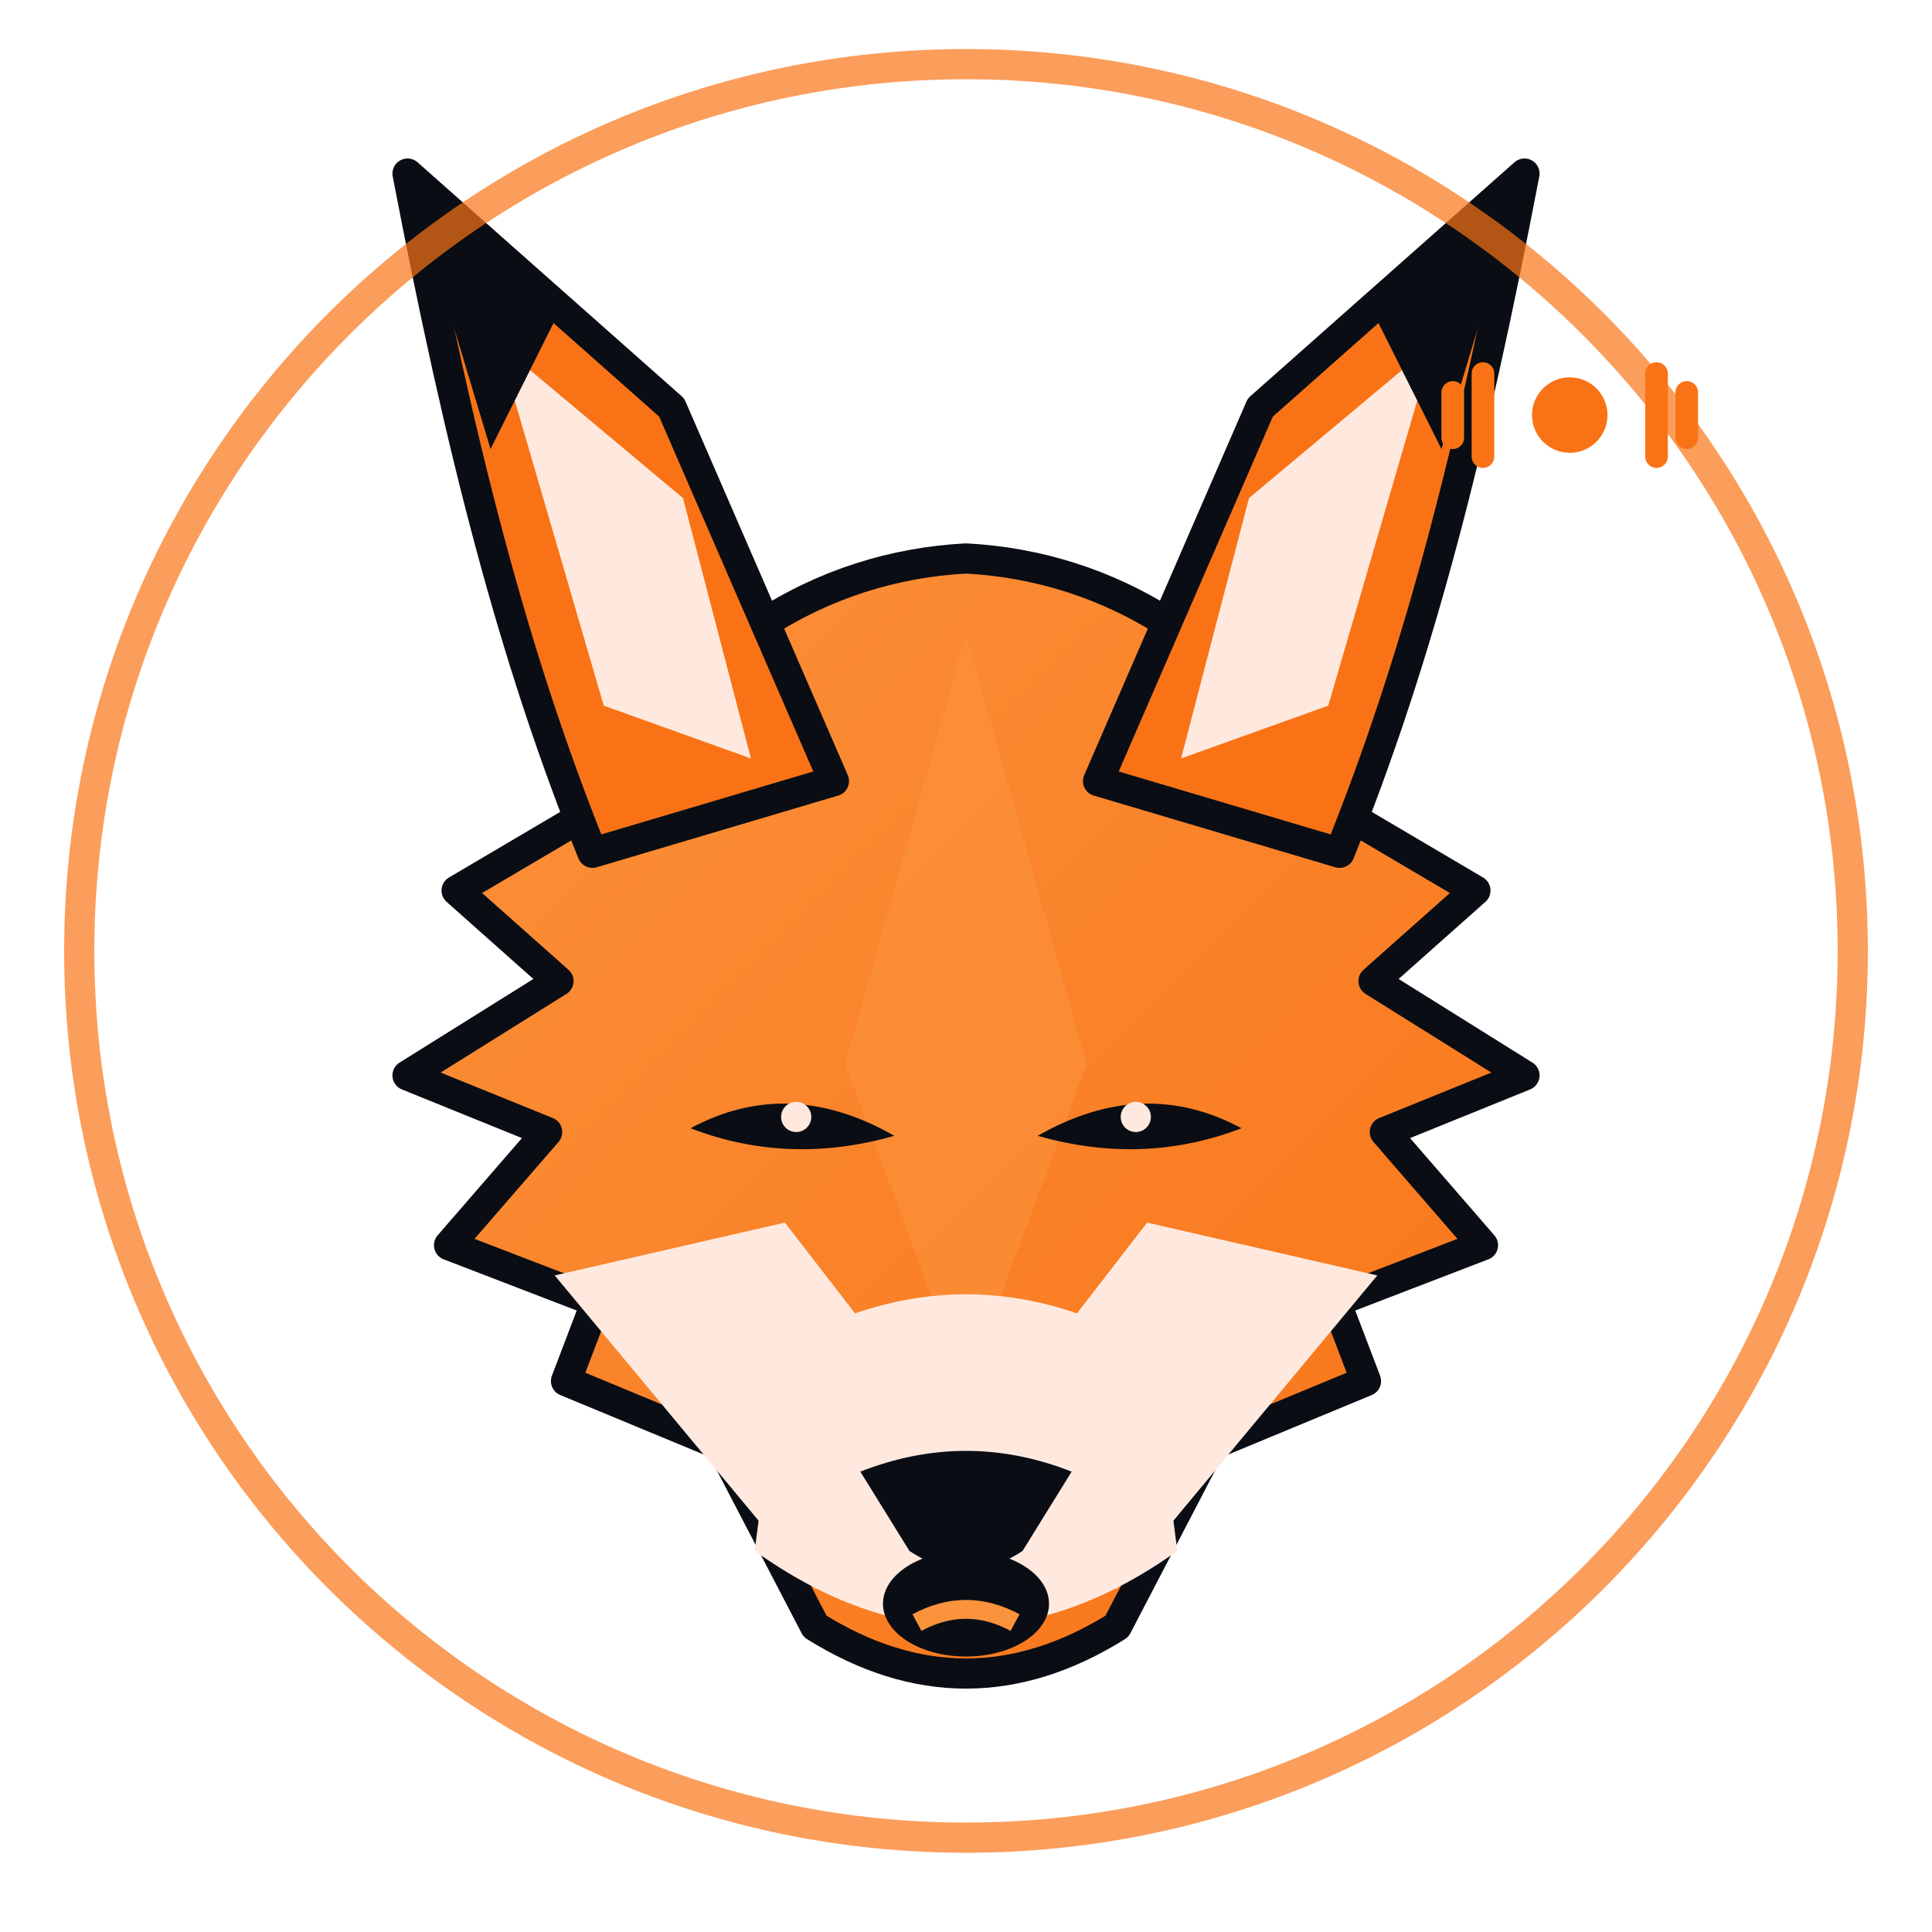
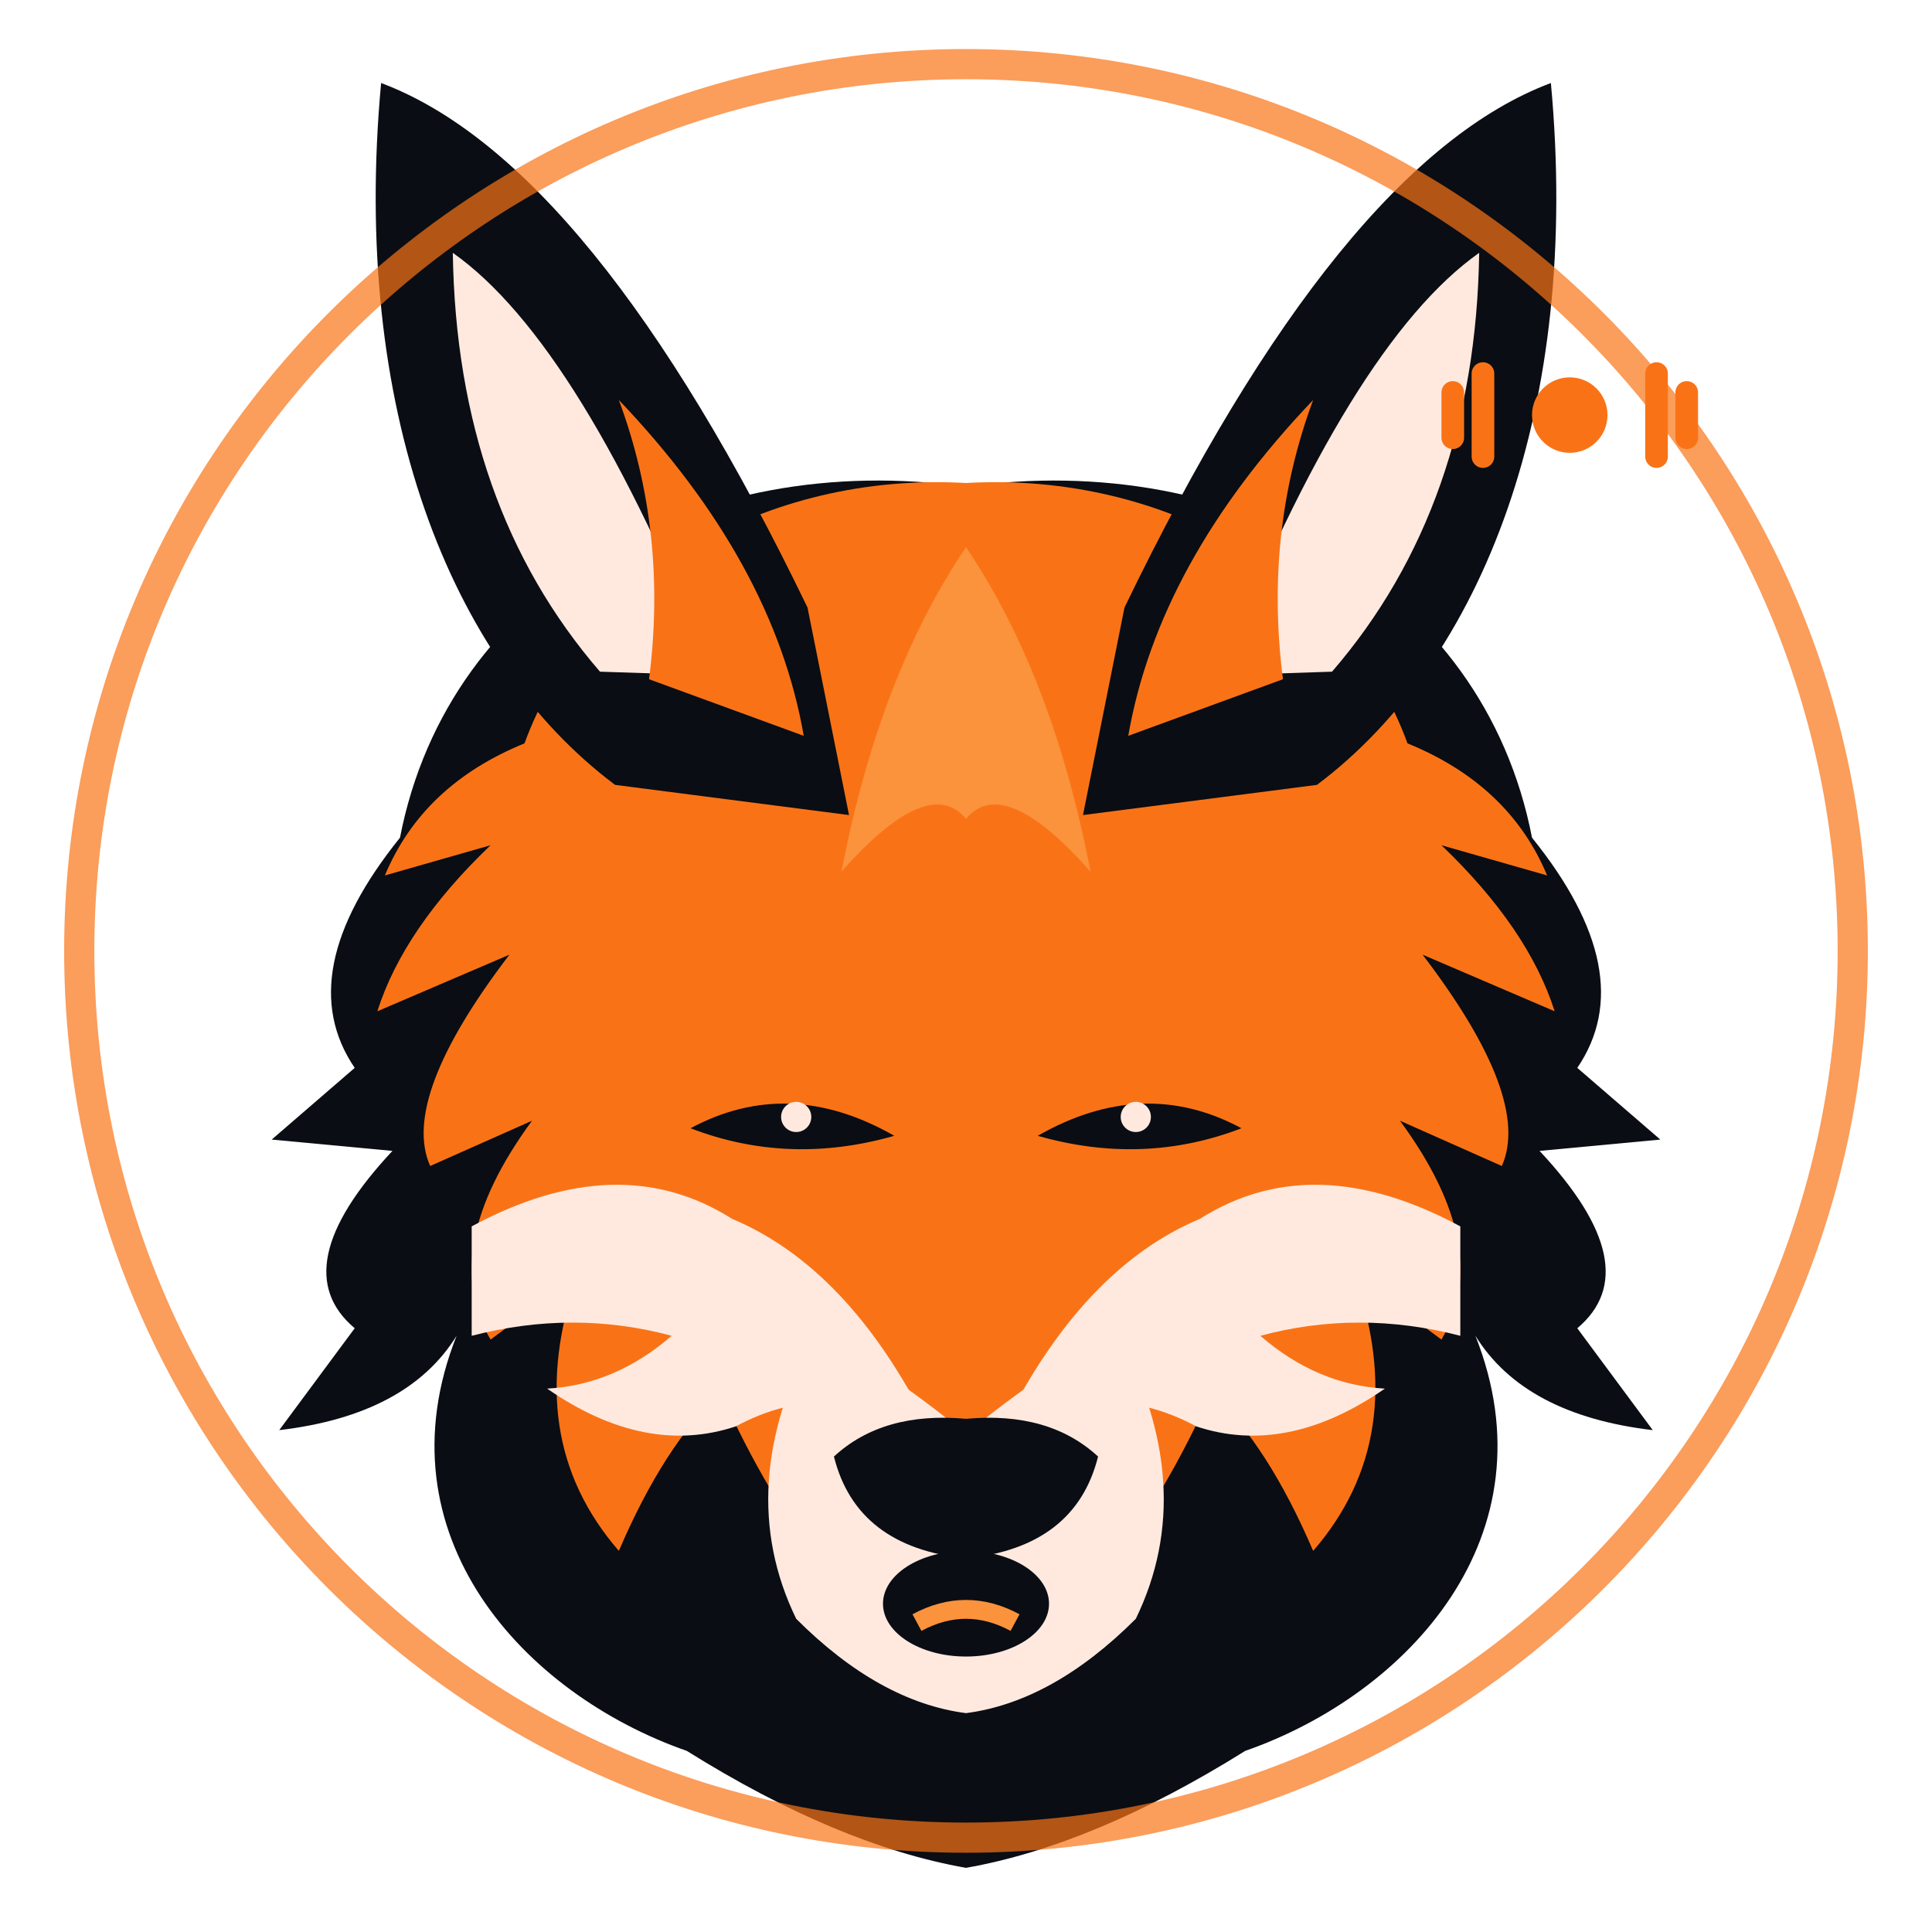
<svg xmlns="http://www.w3.org/2000/svg" width="512" height="512" viewBox="0 0 512 512" data-state="speaking">
  <defs>
    <linearGradient id="fur" x1="0" y1="0" x2="1" y2="1">
      <stop offset="0" stop-color="#fb923c" />
      <stop offset="1" stop-color="#f97316" />
    </linearGradient>
  </defs>
  <g id="body">
-     <path d="M256 148 C218 150 182 171 160 213 L121 236 148 260 108 285 145 300 119 330 158 345 150 366 191 383 216 431 Q256 456 296 431 L321 383 362 366 354 345 393 330 367 300 404 285 364 260 391 236 352 213 C330 171 294 150 256 148Z" fill="url(#fur)" stroke="#0a0d14" stroke-width="8" stroke-linejoin="round" />
-     <path d="M256 168 L224 282 256 368 288 282Z" fill="#fb923c" opacity="0.58" />
-     <path d="M147 338 L208 324 242 368 256 407 216 421Z M365 338 L304 324 270 368 256 407 296 421Z" fill="#ffe9df" />
-     <path d="M207 357 Q256 329 305 357 L312 411 Q256 451 200 411Z" fill="#ffe9df" />
-     <path d="M228 390 Q256 379 284 390 L271 411 Q256 421 241 411Z" fill="#0a0d14" />
+     <path d="M256 129 C185 119 119 155 106 222 Q77 258 94 283 L72 302 104 305 Q75 336 94 352 L74 379 Q108 375 121 354 C100 407 139 449 182 464 Q222 489 256 495 Q290 489 330 464 C373 449 412 407 391 354 Q404 375 438 379 L418 352 Q437 336 408 305 L440 302 418 283 Q435 258 406 222 C393 155 327 119 256 129Z" fill="#0a0d14" />
+     <path d="M256 128 C203 125 155 153 139 197 Q112 208 102 232 L130 224 Q107 246 100 268 L135 253 Q106 291 114 309 L141 297 Q116 331 130 355 L153 338 Q138 381 164 411 Q176 383 191 369 C207 405 229 434 256 448 C283 434 305 405 321 369 Q336 383 348 411 Q374 381 359 338 L382 355 Q396 331 371 297 L398 309 Q406 291 377 253 L412 268 Q405 246 382 224 L410 232 Q400 208 373 197 C357 153 309 125 256 128Z" fill="#f97316" />
+     <path d="M256 145 Q233 179 223 231 Q246 205 256 217 Q266 205 289 231 Q279 179 256 145Z" fill="#fb923c" />
+     <path d="M125 325 Q164 304 194 323 Q225 336 246 378 Q219 365 195 378 Q171 386 145 368 Q163 367 178 354 Q152 347 125 354Z M387 325 Q348 304 318 323 Q287 336 266 378 Q293 365 317 378 Q341 386 367 368 Q349 367 334 354 Q360 347 387 354Z" fill="#ffe9df" />
+     <path d="M216 353 Q234 362 256 380 Q278 362 296 353 Q318 394 301 429 Q279 451 256 454 Q233 451 211 429 Q194 394 216 353Z" fill="#ffe9df" />
+     <path d="M221 386 Q234 374 256 376 Q278 374 291 386 Q285 410 256 413 Q227 410 221 386Z" fill="#0a0d14" />
+     <path d="M256 414 L256 426" fill="none" stroke="#0a0d14" stroke-width="6" stroke-linecap="round" />
  </g>
  <g id="ears">
-     <path d="M157 226 C136 174 122 119 108 46 L178 108 221 207Z M355 226 C376 174 390 119 404 46 L334 108 291 207Z" fill="#f97316" stroke="#0a0d14" stroke-width="8" stroke-linejoin="round" />
-     <path d="M160 187 L132 91 181 132 199 201Z M352 187 L380 91 331 132 313 201Z" fill="#ffe9df" />
-     <path d="M108 46 149 81 130 119Z M404 46 363 81 382 119Z" fill="#0a0d14" />
+     <path d="M163 208 C119 175 93 108 101 22 Q157 43 214 161 L225 216Z M349 208 C393 175 419 108 411 22 Q355 43 298 161 L287 216Z" fill="#0a0d14" />
+     <path d="M159 178 Q121 134 120 67 Q154 91 189 179Z M353 178 Q391 134 392 67 Q358 91 323 179Z" fill="#ffe9df" />
+     <path d="M172 180 Q177 141 164 106 Q205 149 213 195Z M340 180 Q335 141 348 106 Q307 149 299 195Z" fill="#f97316" />
  </g>
  <g id="eyes">
    <path d="M183 299 Q209 285 237 301 Q209 309 183 299Z M329 299 Q303 285 275 301 Q303 309 329 299Z" fill="#0a0d14" />
    <circle cx="211" cy="296" r="4" fill="#ffe9df" />
    <circle cx="301" cy="296" r="4" fill="#ffe9df" />
  </g>
  <g id="mouth">
    <ellipse cx="256" cy="425" rx="22" ry="14" fill="#0a0d14" />
    <path d="M243 430 Q256 423 269 430" fill="none" stroke="#fb923c" stroke-width="5" />
  </g>
  <g id="glow">
    <circle cx="256" cy="252" r="235" fill="none" stroke="#f97316" stroke-width="8" opacity="0.7" />
  </g>
  <g id="badge">
    <circle cx="416" cy="110" r="10" fill="#f97316" />
    <path d="M393 99 V121 M385 104 V116 M439 99 V121 M447 104 V116" fill="none" stroke="#f97316" stroke-width="6" stroke-linecap="round" />
  </g>
</svg>
